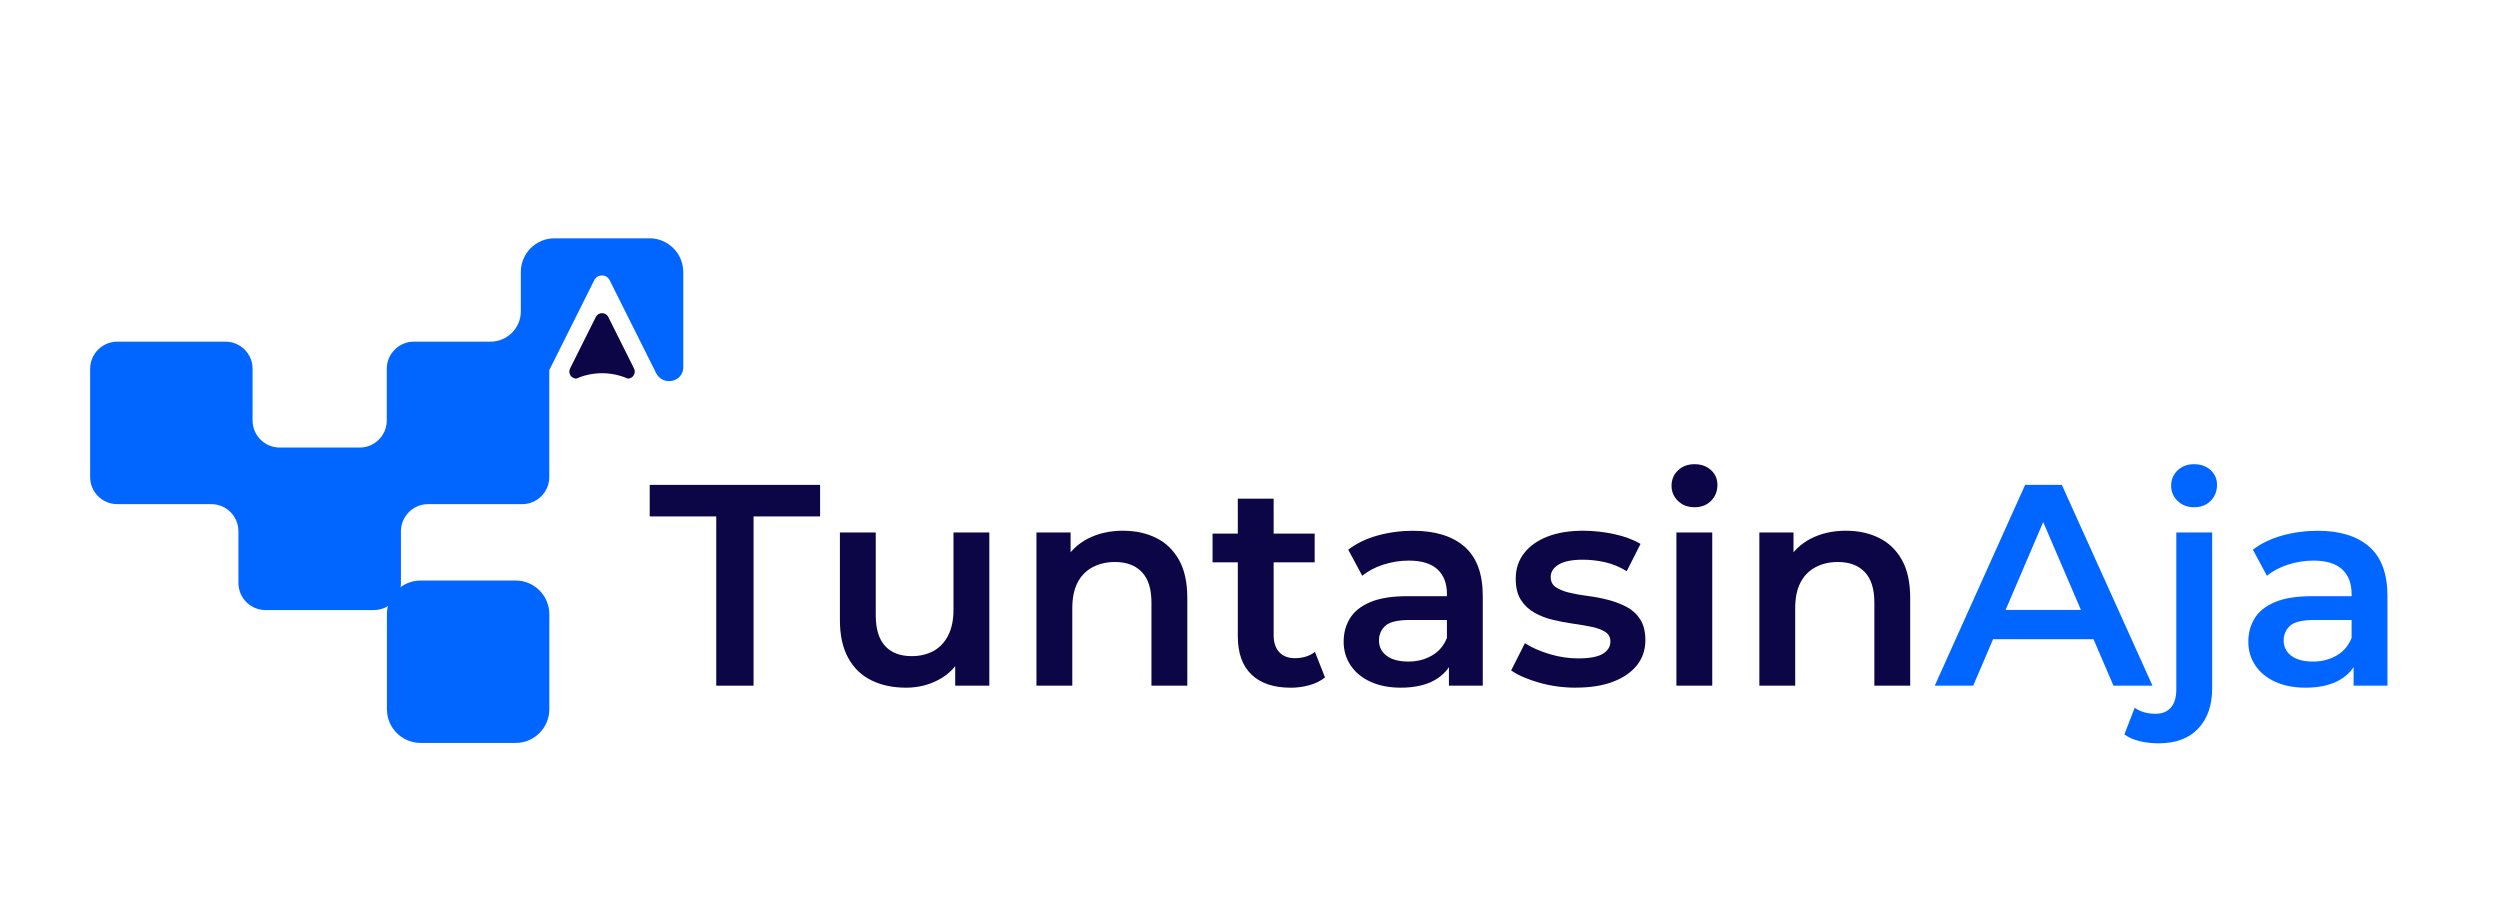
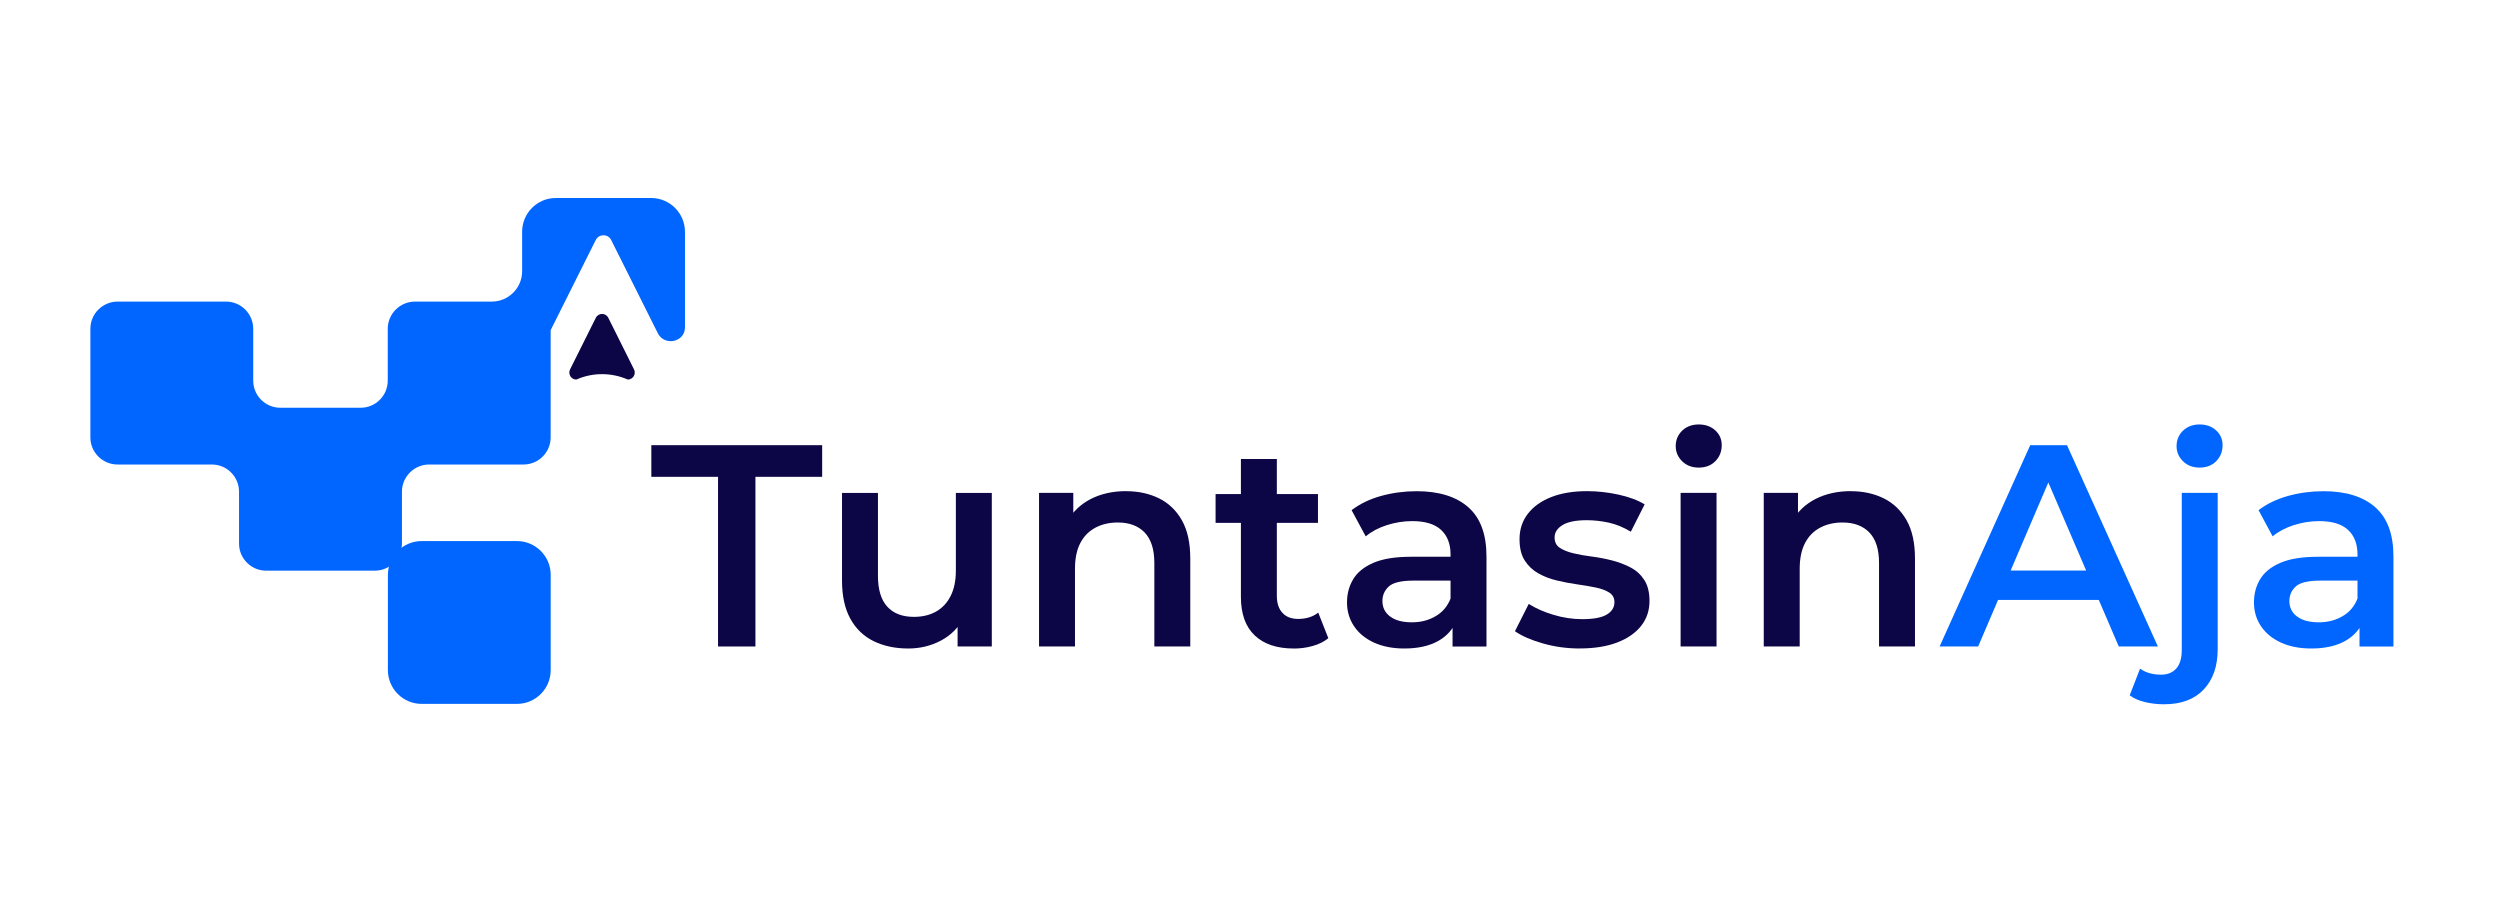
- <svg xmlns="http://www.w3.org/2000/svg" width="1000" height="360" viewBox="0 0 1000 360" fill="none">
-   <path d="M286.5 274.27V206.57H259.88V193.95H328.04V206.57H301.42V274.27H286.5Z" fill="#0C0646" />
-   <path d="M362.35 275.07C357.15 275.07 352.56 274.09 348.58 272.14C344.6 270.19 341.5 267.21 339.29 263.19C337.07 259.17 335.96 254.11 335.96 247.99V212.99H350.3V246.04C350.3 251.55 351.54 255.66 354.03 258.38C356.51 261.1 360.05 262.45 364.64 262.45C368.01 262.45 370.93 261.76 373.42 260.38C375.9 259 377.86 256.94 379.27 254.18C380.68 251.43 381.39 248.02 381.39 243.97V212.99H395.73V274.27H382.08V257.75L384.49 262.8C382.42 266.78 379.4 269.82 375.42 271.92C371.44 274.03 367.08 275.08 362.34 275.08L362.35 275.07Z" fill="#0C0646" />
-   <path d="M449.33 212.3C454.23 212.3 458.6 213.26 462.47 215.17C466.33 217.08 469.37 220.01 471.59 223.95C473.81 227.89 474.92 232.96 474.92 239.15V274.26H460.58V240.98C460.58 235.55 459.3 231.5 456.74 228.82C454.18 226.14 450.6 224.8 446.01 224.8C442.64 224.8 439.66 225.49 437.06 226.87C434.46 228.25 432.45 230.29 431.04 233.01C429.62 235.73 428.92 239.15 428.92 243.28V274.26H414.58V212.98H428.24V229.5L425.83 224.45C427.97 220.55 431.09 217.55 435.18 215.44C439.27 213.34 444 212.28 449.35 212.28L449.33 212.3Z" fill="#0C0646" />
-   <path d="M485.02 224.93V213.45H525.87V224.93H485.02ZM516.23 275.08C509.5 275.08 504.3 273.34 500.63 269.86C496.96 266.38 495.12 261.24 495.12 254.43V199.47H509.46V254.09C509.46 257 510.21 259.25 511.7 260.86C513.19 262.47 515.28 263.27 517.95 263.27C521.16 263.27 523.84 262.43 525.98 260.75L530 270.96C528.32 272.34 526.25 273.37 523.8 274.06C521.35 274.75 518.83 275.09 516.23 275.09V275.08Z" fill="#0C0646" />
-   <path d="M560.29 275.07C555.7 275.07 551.68 274.28 548.24 272.72C544.8 271.15 542.14 268.97 540.27 266.18C538.39 263.39 537.46 260.23 537.46 256.71C537.46 253.19 538.28 250.17 539.93 247.42C541.57 244.67 544.27 242.49 548.02 240.88C551.77 239.27 556.74 238.47 562.94 238.47H580.73V247.99H563.98C559.08 247.99 555.79 248.78 554.11 250.34C552.43 251.91 551.59 253.84 551.59 256.13C551.59 258.73 552.62 260.8 554.69 262.33C556.76 263.86 559.62 264.62 563.3 264.62C566.98 264.62 569.97 263.82 572.77 262.21C575.56 260.6 577.57 258.23 578.79 255.1L581.2 263.71C579.82 267.31 577.36 270.1 573.8 272.09C570.24 274.08 565.75 275.07 560.32 275.07H560.29ZM579.57 274.27V261.88L578.77 259.24V237.55C578.77 233.34 577.51 230.07 574.98 227.74C572.46 225.41 568.63 224.24 563.5 224.24C560.06 224.24 556.67 224.78 553.34 225.85C550.01 226.92 547.2 228.41 544.91 230.32L539.29 219.88C542.58 217.36 546.5 215.46 551.05 214.2C555.6 212.94 560.33 212.31 565.22 212.31C574.09 212.31 580.96 214.43 585.82 218.68C590.68 222.93 593.11 229.49 593.11 238.36V274.28H579.57V274.27Z" fill="#0C0646" />
-   <path d="M630.4 275.07C625.27 275.07 620.36 274.4 615.65 273.06C610.94 271.72 607.22 270.1 604.46 268.18L609.97 257.28C612.72 259.04 616.01 260.49 619.84 261.64C623.66 262.79 627.49 263.36 631.31 263.36C635.82 263.36 639.09 262.75 641.12 261.52C643.15 260.3 644.16 258.65 644.16 256.59C644.16 254.91 643.47 253.63 642.09 252.75C640.71 251.87 638.91 251.2 636.7 250.74C634.48 250.28 632.01 249.86 629.3 249.48C626.58 249.1 623.87 248.58 621.15 247.93C618.43 247.28 615.97 246.32 613.75 245.06C611.53 243.8 609.73 242.1 608.36 239.95C606.98 237.81 606.29 234.98 606.29 231.46C606.29 227.56 607.4 224.17 609.62 221.3C611.84 218.43 614.96 216.21 618.97 214.64C622.99 213.07 627.75 212.29 633.26 212.29C637.39 212.29 641.56 212.75 645.77 213.67C649.98 214.59 653.46 215.89 656.21 217.57L650.7 228.47C647.79 226.71 644.87 225.51 641.92 224.86C638.97 224.21 636.05 223.88 633.14 223.88C628.78 223.88 625.55 224.53 623.44 225.83C621.34 227.13 620.28 228.78 620.28 230.76C620.28 232.6 620.97 233.97 622.35 234.89C623.73 235.81 625.52 236.54 627.74 237.07C629.96 237.61 632.42 238.05 635.14 238.39C637.85 238.73 640.55 239.25 643.23 239.94C645.91 240.63 648.37 241.57 650.63 242.75C652.89 243.94 654.7 245.6 656.08 247.74C657.46 249.88 658.15 252.67 658.15 256.12C658.15 259.95 657.02 263.27 654.77 266.1C652.51 268.93 649.32 271.13 645.19 272.7C641.06 274.27 636.12 275.05 630.39 275.05L630.4 275.07Z" fill="#0C0646" />
-   <path d="M677.79 202.89C675.11 202.89 672.91 202.05 671.19 200.37C669.47 198.69 668.61 196.66 668.61 194.29C668.61 191.92 669.47 189.8 671.19 188.15C672.91 186.51 675.11 185.68 677.79 185.68C680.47 185.68 682.67 186.47 684.39 188.03C686.11 189.6 686.97 191.57 686.97 193.94C686.97 196.46 686.13 198.59 684.45 200.31C682.77 202.03 680.55 202.89 677.79 202.89ZM670.56 274.26V212.98H684.9V274.26H670.56Z" fill="#0C0646" />
-   <path d="M738.49 212.3C743.38 212.3 747.76 213.26 751.63 215.17C755.49 217.08 758.53 220.01 760.75 223.95C762.97 227.89 764.08 232.96 764.08 239.15V274.26H749.74V240.98C749.74 235.55 748.46 231.5 745.9 228.82C743.34 226.14 739.76 224.8 735.17 224.8C731.8 224.8 728.82 225.49 726.22 226.87C723.62 228.25 721.61 230.29 720.2 233.01C718.78 235.73 718.08 239.15 718.08 243.28V274.26H703.74V212.98H717.4V229.5L714.99 224.45C717.13 220.55 720.25 217.55 724.34 215.44C728.43 213.34 733.16 212.28 738.51 212.28L738.49 212.3Z" fill="#0C0646" />
-   <path d="M773.9 274.27L810.05 193.95H824.74L861 274.27H845.39L814.29 201.86H820.26L789.28 274.27H773.9ZM790.54 255.68L794.56 243.97H837.94L841.96 255.68H790.55H790.54Z" fill="#0166FF" />
-   <path d="M863.52 297.33C860.84 297.33 858.3 297.04 855.89 296.47C853.48 295.9 851.43 295 849.75 293.77L853.88 283.1C856.1 284.71 858.89 285.51 862.26 285.51C864.86 285.51 866.89 284.69 868.34 283.04C869.79 281.39 870.52 278.97 870.52 275.75V212.98H884.86V275.4C884.86 282.13 883 287.47 879.29 291.41C875.58 295.35 870.32 297.32 863.51 297.32L863.52 297.33ZM877.63 202.89C874.95 202.89 872.75 202.05 871.03 200.37C869.31 198.69 868.45 196.66 868.45 194.29C868.45 191.92 869.31 189.8 871.03 188.15C872.75 186.51 874.95 185.68 877.63 185.68C880.31 185.68 882.51 186.47 884.23 188.03C885.95 189.6 886.81 191.57 886.81 193.94C886.81 196.46 885.97 198.59 884.29 200.31C882.61 202.03 880.39 202.89 877.63 202.89Z" fill="#0166FF" />
-   <path d="M922.16 275.07C917.57 275.07 913.55 274.28 910.11 272.72C906.67 271.15 904.01 268.97 902.14 266.18C900.26 263.39 899.33 260.23 899.33 256.71C899.33 253.19 900.15 250.17 901.8 247.42C903.44 244.67 906.14 242.49 909.89 240.88C913.64 239.27 918.61 238.47 924.81 238.47H942.6V247.99H925.85C920.95 247.99 917.66 248.78 915.98 250.34C914.3 251.91 913.46 253.84 913.46 256.13C913.46 258.73 914.49 260.8 916.56 262.33C918.63 263.86 921.49 264.62 925.17 264.62C928.85 264.62 931.84 263.82 934.64 262.21C937.43 260.6 939.44 258.23 940.66 255.1L943.07 263.71C941.69 267.31 939.23 270.1 935.67 272.09C932.11 274.08 927.62 275.07 922.19 275.07H922.16ZM941.44 274.27V261.88L940.64 259.24V237.55C940.64 233.34 939.38 230.07 936.85 227.74C934.33 225.41 930.5 224.24 925.37 224.24C921.93 224.24 918.54 224.78 915.21 225.85C911.88 226.92 909.07 228.41 906.78 230.32L901.16 219.88C904.45 217.36 908.37 215.46 912.92 214.2C917.47 212.94 922.2 212.31 927.09 212.31C935.96 212.31 942.83 214.43 947.69 218.68C952.55 222.93 954.98 229.49 954.98 238.36V274.28H941.44V274.27Z" fill="#0166FF" />
-   <path d="M206.25 232.21H168.25C160.805 232.21 154.77 238.245 154.77 245.69V283.69C154.77 291.135 160.805 297.17 168.25 297.17H206.25C213.695 297.17 219.73 291.135 219.73 283.69V245.69C219.73 238.245 213.695 232.21 206.25 232.21Z" fill="#0166FF" />
-   <path d="M273.31 108.82V147.02C273.2 152.91 265.1 154.52 262.47 149.28L243.85 112.07C242.6 109.55 238.98 109.55 237.71 112.07L219.71 148.06V190.82C219.71 196.81 214.86 201.66 208.87 201.66H171.21C165.25 201.66 160.37 206.54 160.37 212.5V233.18C160.37 239.17 155.52 244.02 149.53 244.02H106.21C100.24 244.02 95.37 239.18 95.37 233.18V212.5C95.37 206.51 90.52 201.66 84.53 201.66H46.9C40.93 201.66 36.06 196.82 36.06 190.82V147.5C36.06 141.54 40.94 136.66 46.9 136.66H90.19C96.19 136.66 101.03 141.53 101.03 147.5V168.18C101.03 174.18 105.9 179.02 111.87 179.02H143.87C149.86 179.02 154.71 174.17 154.71 168.18V147.5C154.71 141.54 159.59 136.66 165.55 136.66H196.2C202.9 136.66 208.33 131.23 208.33 124.53V108.79C208.33 101.35 214.36 95.32 221.8 95.32H259.8C267.25 95.32 273.3 101.36 273.3 108.82H273.31Z" fill="#0166FF" />
-   <path d="M251.11 151.44C244.55 148.57 237.09 148.57 230.53 151.44C228.45 151.44 227.1 149.25 228.03 147.39L238.32 126.81C239.35 124.75 242.29 124.75 243.32 126.81L253.61 147.39C254.54 149.25 253.19 151.44 251.11 151.44Z" fill="#0C0646" />
+ <svg xmlns="http://www.w3.org/2000/svg" width="133" height="48" viewBox="0 0 133 48" fill="none">
+   <path d="M38.2 34.393V25.367H34.651V23.684H43.739V25.367H40.189V34.393H38.2Z" fill="#0C0646" />
+   <path d="M48.313 34.5C47.62 34.5 47.008 34.369 46.477 34.109C45.947 33.849 45.533 33.452 45.239 32.916C44.943 32.38 44.795 31.705 44.795 30.889V26.223H46.707V30.629C46.707 31.364 46.872 31.912 47.204 32.275C47.535 32.637 48.007 32.817 48.619 32.817C49.068 32.817 49.457 32.725 49.789 32.541C50.12 32.357 50.381 32.083 50.569 31.715C50.757 31.348 50.852 30.893 50.852 30.353V26.223H52.764V34.393H50.944V32.191L51.265 32.864C50.989 33.395 50.587 33.8 50.056 34.08C49.525 34.361 48.944 34.501 48.312 34.501L48.313 34.5Z" fill="#0C0646" />
+   <path d="M59.911 26.131C60.564 26.131 61.147 26.259 61.663 26.513C62.177 26.768 62.583 27.159 62.879 27.684C63.175 28.209 63.323 28.885 63.323 29.711V34.392H61.411V29.955C61.411 29.231 61.24 28.691 60.899 28.333C60.557 27.976 60.08 27.797 59.468 27.797C59.019 27.797 58.621 27.889 58.275 28.073C57.928 28.257 57.66 28.529 57.472 28.892C57.283 29.255 57.189 29.711 57.189 30.261V34.392H55.277V26.221H57.099V28.424L56.777 27.751C57.063 27.231 57.479 26.831 58.024 26.549C58.569 26.269 59.2 26.128 59.913 26.128L59.911 26.131Z" fill="#0C0646" />
+   <path d="M64.669 27.815V26.284H70.116V27.815H64.669ZM68.831 34.501C67.933 34.501 67.24 34.269 66.751 33.805C66.261 33.341 66.016 32.656 66.016 31.748V24.42H67.928V31.703C67.928 32.091 68.028 32.391 68.227 32.605C68.425 32.82 68.704 32.927 69.06 32.927C69.488 32.927 69.845 32.815 70.131 32.591L70.667 33.952C70.443 34.136 70.167 34.273 69.84 34.365C69.513 34.457 69.177 34.503 68.831 34.503V34.501Z" fill="#0C0646" />
+   <path d="M74.705 34.5C74.093 34.5 73.557 34.395 73.099 34.187C72.64 33.977 72.285 33.687 72.036 33.315C71.785 32.943 71.661 32.521 71.661 32.052C71.661 31.583 71.771 31.18 71.991 30.813C72.209 30.447 72.569 30.156 73.069 29.941C73.569 29.727 74.232 29.62 75.059 29.62H77.431V30.889H75.197C74.544 30.889 74.105 30.995 73.881 31.203C73.657 31.412 73.545 31.669 73.545 31.975C73.545 32.321 73.683 32.597 73.959 32.801C74.235 33.005 74.616 33.107 75.107 33.107C75.597 33.107 75.996 33 76.369 32.785C76.741 32.571 77.009 32.255 77.172 31.837L77.493 32.985C77.309 33.465 76.981 33.837 76.507 34.103C76.032 34.368 75.433 34.5 74.709 34.5H74.705ZM77.276 34.393V32.741L77.169 32.389V29.497C77.169 28.936 77.001 28.5 76.664 28.189C76.328 27.879 75.817 27.723 75.133 27.723C74.675 27.723 74.223 27.795 73.779 27.937C73.335 28.08 72.96 28.279 72.655 28.533L71.905 27.141C72.344 26.805 72.867 26.552 73.473 26.384C74.08 26.216 74.711 26.132 75.363 26.132C76.545 26.132 77.461 26.415 78.109 26.981C78.757 27.548 79.081 28.423 79.081 29.605V34.395H77.276V34.393Z" fill="#0C0646" />
+   <path d="M84.053 34.5C83.369 34.5 82.715 34.411 82.087 34.232C81.459 34.053 80.963 33.837 80.595 33.581L81.329 32.128C81.696 32.363 82.135 32.556 82.645 32.709C83.155 32.863 83.665 32.939 84.175 32.939C84.776 32.939 85.212 32.857 85.483 32.693C85.753 32.531 85.888 32.311 85.888 32.036C85.888 31.812 85.796 31.641 85.612 31.524C85.428 31.407 85.188 31.317 84.893 31.256C84.597 31.195 84.268 31.139 83.907 31.088C83.544 31.037 83.183 30.968 82.82 30.881C82.457 30.795 82.129 30.667 81.833 30.499C81.537 30.331 81.297 30.104 81.115 29.817C80.931 29.532 80.839 29.155 80.839 28.685C80.839 28.165 80.987 27.713 81.283 27.331C81.579 26.948 81.995 26.652 82.529 26.443C83.065 26.233 83.7 26.129 84.435 26.129C84.985 26.129 85.541 26.191 86.103 26.313C86.664 26.436 87.128 26.609 87.495 26.833L86.76 28.287C86.372 28.052 85.983 27.892 85.589 27.805C85.196 27.719 84.807 27.675 84.419 27.675C83.837 27.675 83.407 27.761 83.125 27.935C82.845 28.108 82.704 28.328 82.704 28.592C82.704 28.837 82.796 29.02 82.98 29.143C83.164 29.265 83.403 29.363 83.699 29.433C83.995 29.505 84.323 29.564 84.685 29.609C85.047 29.655 85.407 29.724 85.764 29.816C86.121 29.908 86.449 30.033 86.751 30.191C87.052 30.349 87.293 30.571 87.477 30.856C87.661 31.141 87.753 31.513 87.753 31.973C87.753 32.484 87.603 32.927 87.303 33.304C87.001 33.681 86.576 33.975 86.025 34.184C85.475 34.393 84.816 34.497 84.052 34.497L84.053 34.5Z" fill="#0C0646" />
+   <path d="M90.372 24.876C90.015 24.876 89.721 24.764 89.492 24.54C89.263 24.316 89.148 24.045 89.148 23.729C89.148 23.413 89.263 23.131 89.492 22.911C89.721 22.692 90.015 22.581 90.372 22.581C90.729 22.581 91.023 22.687 91.252 22.895C91.481 23.104 91.596 23.367 91.596 23.683C91.596 24.019 91.484 24.303 91.26 24.532C91.036 24.761 90.74 24.876 90.372 24.876ZM89.408 34.392V26.221H91.32V34.392H89.408Z" fill="#0C0646" />
+   <path d="M98.465 26.131C99.117 26.131 99.701 26.259 100.217 26.513C100.732 26.768 101.137 27.159 101.433 27.684C101.729 28.209 101.877 28.885 101.877 29.711V34.392H99.965V29.955C99.965 29.231 99.795 28.691 99.453 28.333C99.112 27.976 98.635 27.797 98.023 27.797C97.573 27.797 97.176 27.889 96.829 28.073C96.483 28.257 96.215 28.529 96.027 28.892C95.837 29.255 95.744 29.711 95.744 30.261V34.392H93.832V26.221H95.653V28.424L95.332 27.751C95.617 27.231 96.033 26.831 96.579 26.549C97.124 26.269 97.755 26.128 98.468 26.128L98.465 26.131Z" fill="#0C0646" />
+   <path d="M103.187 34.393L108.007 23.684H109.965L114.8 34.393H112.719L108.572 24.739H109.368L105.237 34.393H103.187ZM105.405 31.915L105.941 30.353H111.725L112.261 31.915H105.407H105.405Z" fill="#0166FF" />
+   <path d="M115.136 37.468C114.779 37.468 114.44 37.429 114.119 37.353C113.797 37.277 113.524 37.157 113.3 36.993L113.851 35.571C114.147 35.785 114.519 35.892 114.968 35.892C115.315 35.892 115.585 35.783 115.779 35.563C115.972 35.343 116.069 35.02 116.069 34.591V26.221H117.981V34.544C117.981 35.441 117.733 36.153 117.239 36.679C116.744 37.204 116.043 37.467 115.135 37.467L115.136 37.468ZM117.017 24.876C116.66 24.876 116.367 24.764 116.137 24.54C115.908 24.316 115.793 24.045 115.793 23.729C115.793 23.413 115.908 23.131 116.137 22.911C116.367 22.692 116.66 22.581 117.017 22.581C117.375 22.581 117.668 22.687 117.897 22.895C118.127 23.104 118.241 23.367 118.241 23.683C118.241 24.019 118.129 24.303 117.905 24.532C117.681 24.761 117.385 24.876 117.017 24.876Z" fill="#0166FF" />
+   <path d="M122.955 34.5C122.343 34.5 121.807 34.395 121.348 34.187C120.889 33.977 120.535 33.687 120.285 33.315C120.035 32.943 119.911 32.521 119.911 32.052C119.911 31.583 120.02 31.18 120.24 30.813C120.459 30.447 120.819 30.156 121.319 29.941C121.819 29.727 122.481 29.62 123.308 29.62H125.68V30.889H123.447C122.793 30.889 122.355 30.995 122.131 31.203C121.907 31.412 121.795 31.669 121.795 31.975C121.795 32.321 121.932 32.597 122.208 32.801C122.484 33.005 122.865 33.107 123.356 33.107C123.847 33.107 124.245 33 124.619 32.785C124.991 32.571 125.259 32.255 125.421 31.837L125.743 32.985C125.559 33.465 125.231 33.837 124.756 34.103C124.281 34.368 123.683 34.5 122.959 34.5H122.955ZM125.525 34.393V32.741L125.419 32.389V29.497C125.419 28.936 125.251 28.5 124.913 28.189C124.577 27.879 124.067 27.723 123.383 27.723C122.924 27.723 122.472 27.795 122.028 27.937C121.584 28.08 121.209 28.279 120.904 28.533L120.155 27.141C120.593 26.805 121.116 26.552 121.723 26.384C122.329 26.216 122.96 26.132 123.612 26.132C124.795 26.132 125.711 26.415 126.359 26.981C127.007 27.548 127.331 28.423 127.331 29.605V34.395H125.525V34.393Z" fill="#0166FF" />
+   <path d="M27.5 28.785H22.433C21.441 28.785 20.636 29.59 20.636 30.583V35.649C20.636 36.642 21.441 37.447 22.433 37.447H27.5C28.493 37.447 29.297 36.642 29.297 35.649V30.583C29.297 29.59 28.493 28.785 27.5 28.785Z" fill="#0166FF" />
+   <path d="M36.441 12.333V17.427C36.427 18.212 35.347 18.427 34.996 17.728L32.513 12.767C32.347 12.431 31.864 12.431 31.695 12.767L29.295 17.565V23.267C29.295 24.065 28.648 24.712 27.849 24.712H22.828C22.033 24.712 21.383 25.363 21.383 26.157V28.915C21.383 29.713 20.736 30.36 19.937 30.36H14.161C13.365 30.36 12.716 29.715 12.716 28.915V26.157C12.716 25.359 12.069 24.712 11.271 24.712H6.253C5.457 24.712 4.808 24.067 4.808 23.267V17.491C4.808 16.696 5.459 16.045 6.253 16.045H12.025C12.825 16.045 13.471 16.695 13.471 17.491V20.248C13.471 21.048 14.12 21.693 14.916 21.693H19.183C19.981 21.693 20.628 21.047 20.628 20.248V17.491C20.628 16.696 21.279 16.045 22.073 16.045H26.16C27.053 16.045 27.777 15.321 27.777 14.428V12.329C27.777 11.337 28.581 10.533 29.573 10.533H34.64C35.633 10.533 36.44 11.339 36.44 12.333H36.441Z" fill="#0166FF" />
+   <path d="M33.398 20.192C32.525 19.809 31.533 19.809 30.66 20.192C30.384 20.192 30.204 19.9 30.328 19.652L31.697 16.908C31.834 16.633 32.225 16.633 32.362 16.908L33.73 19.652C33.854 19.9 33.674 20.192 33.398 20.192Z" fill="#0C0646" />
</svg>
